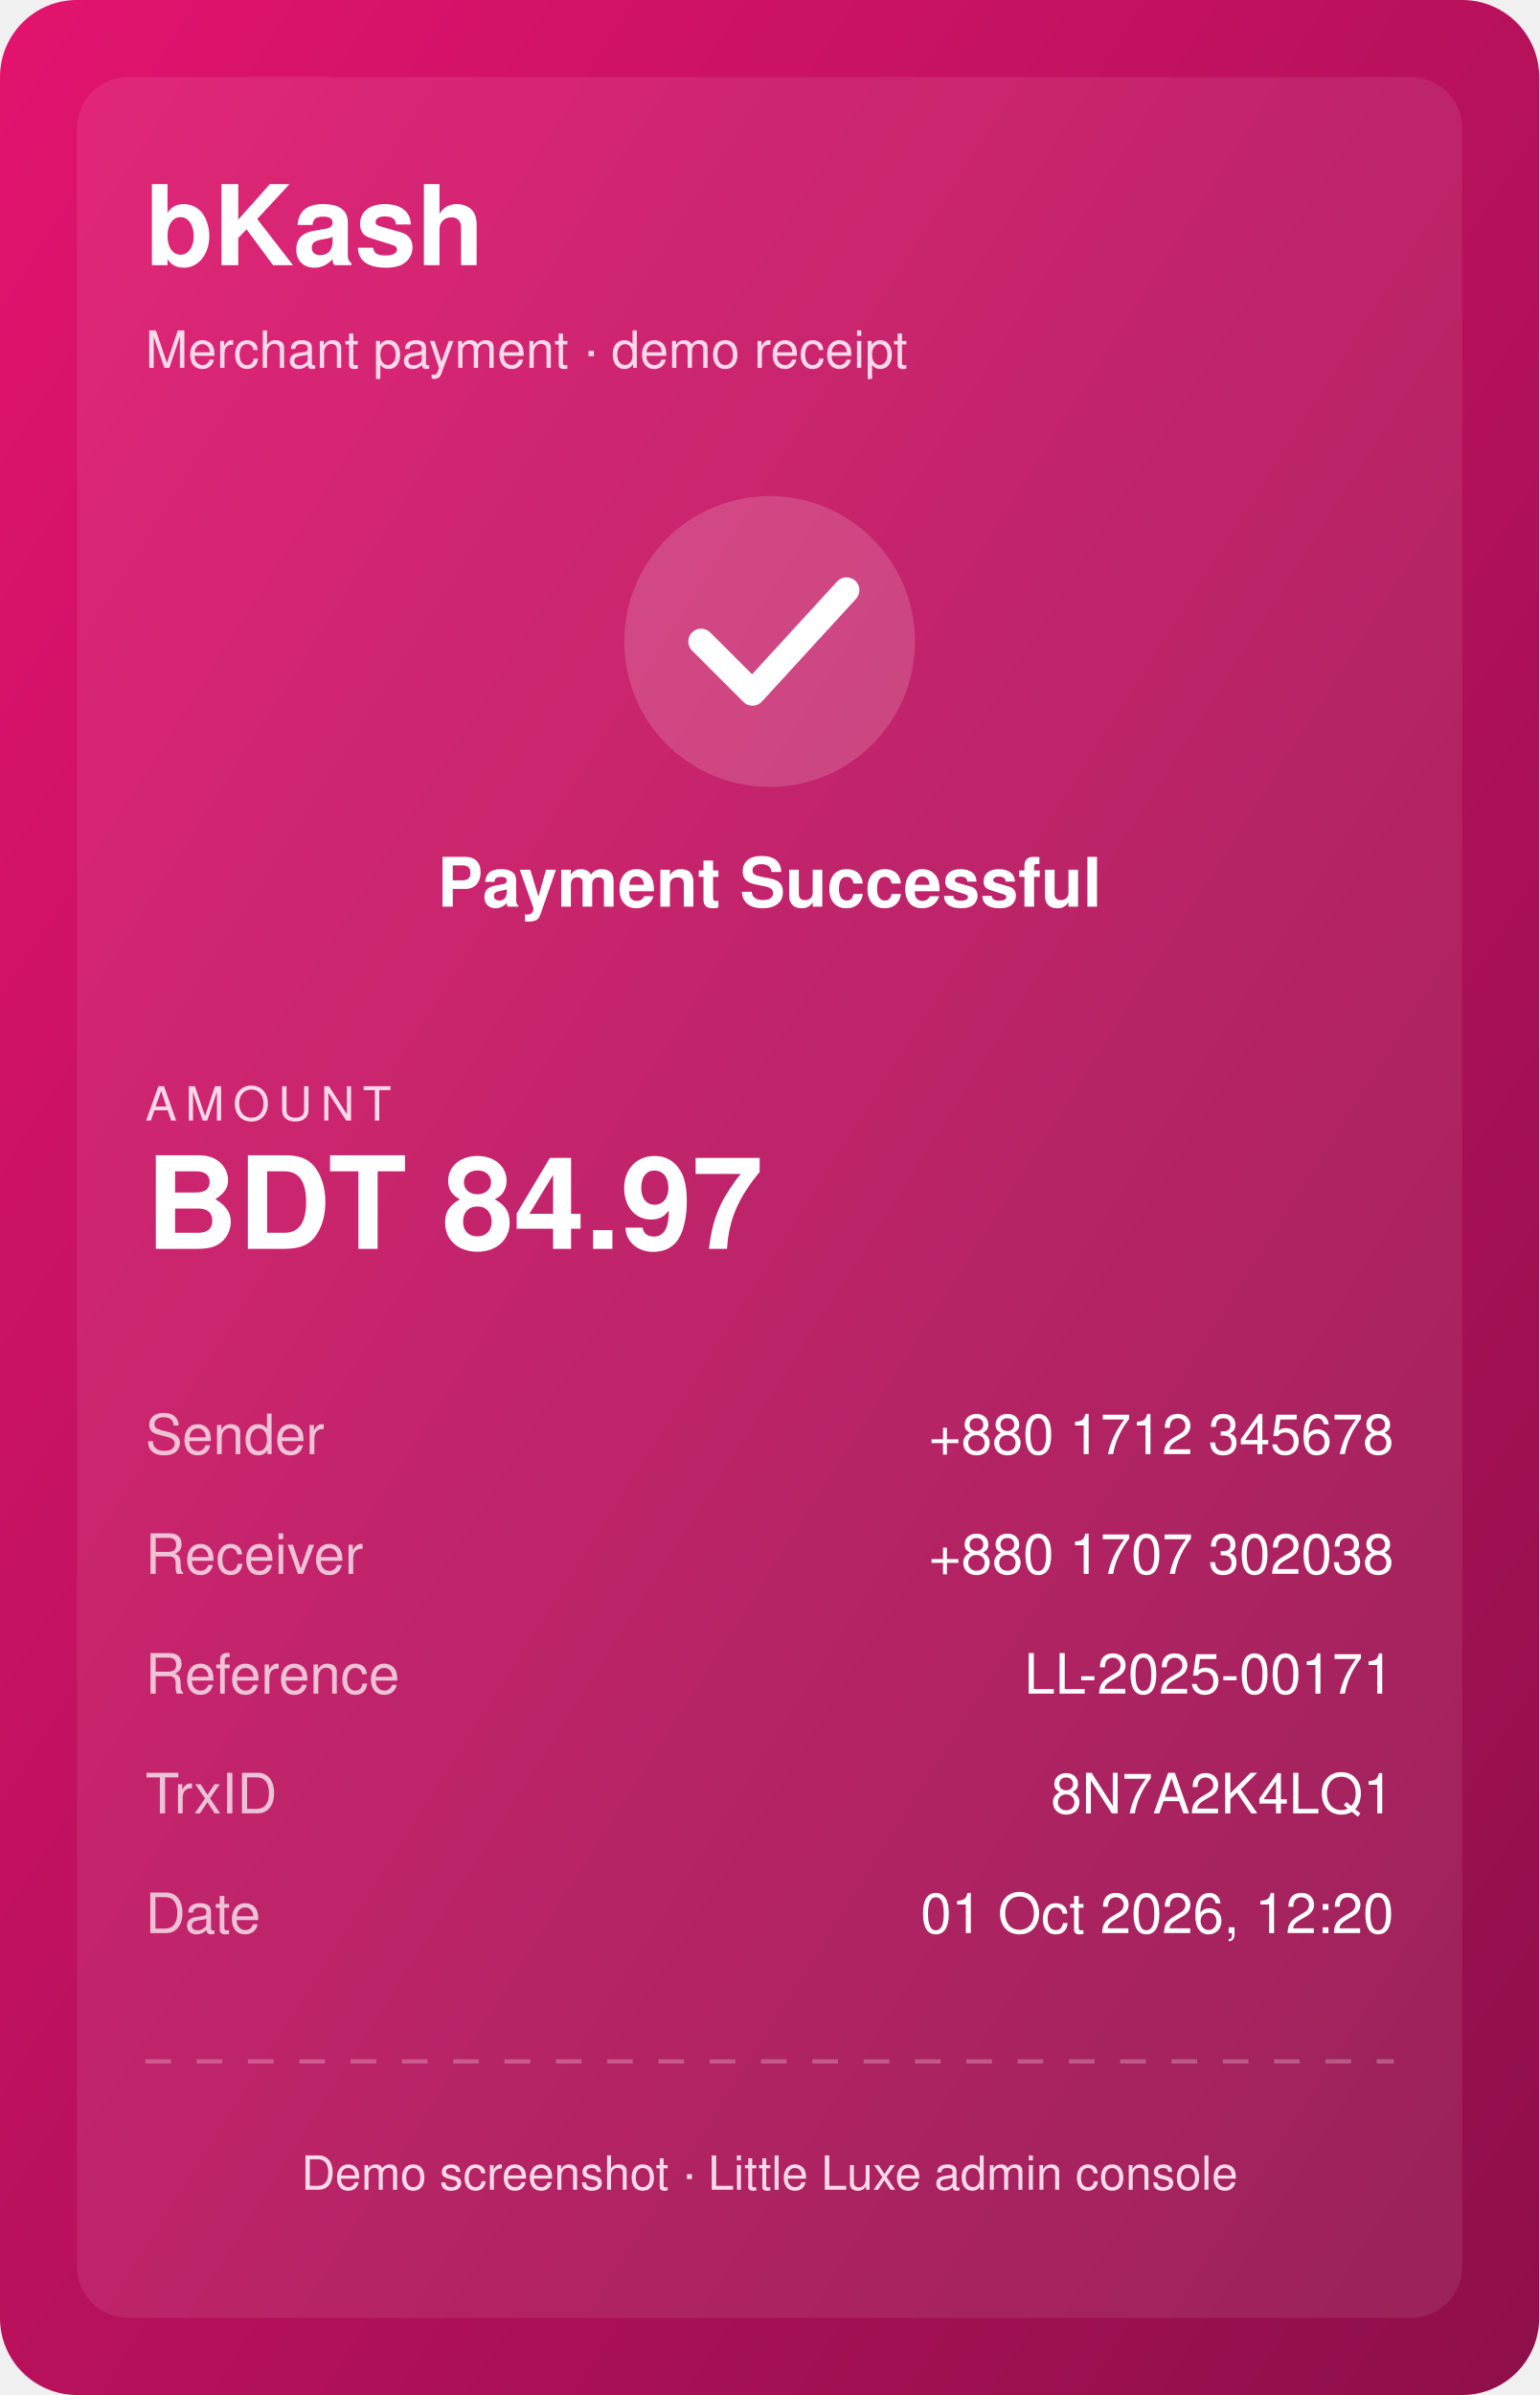
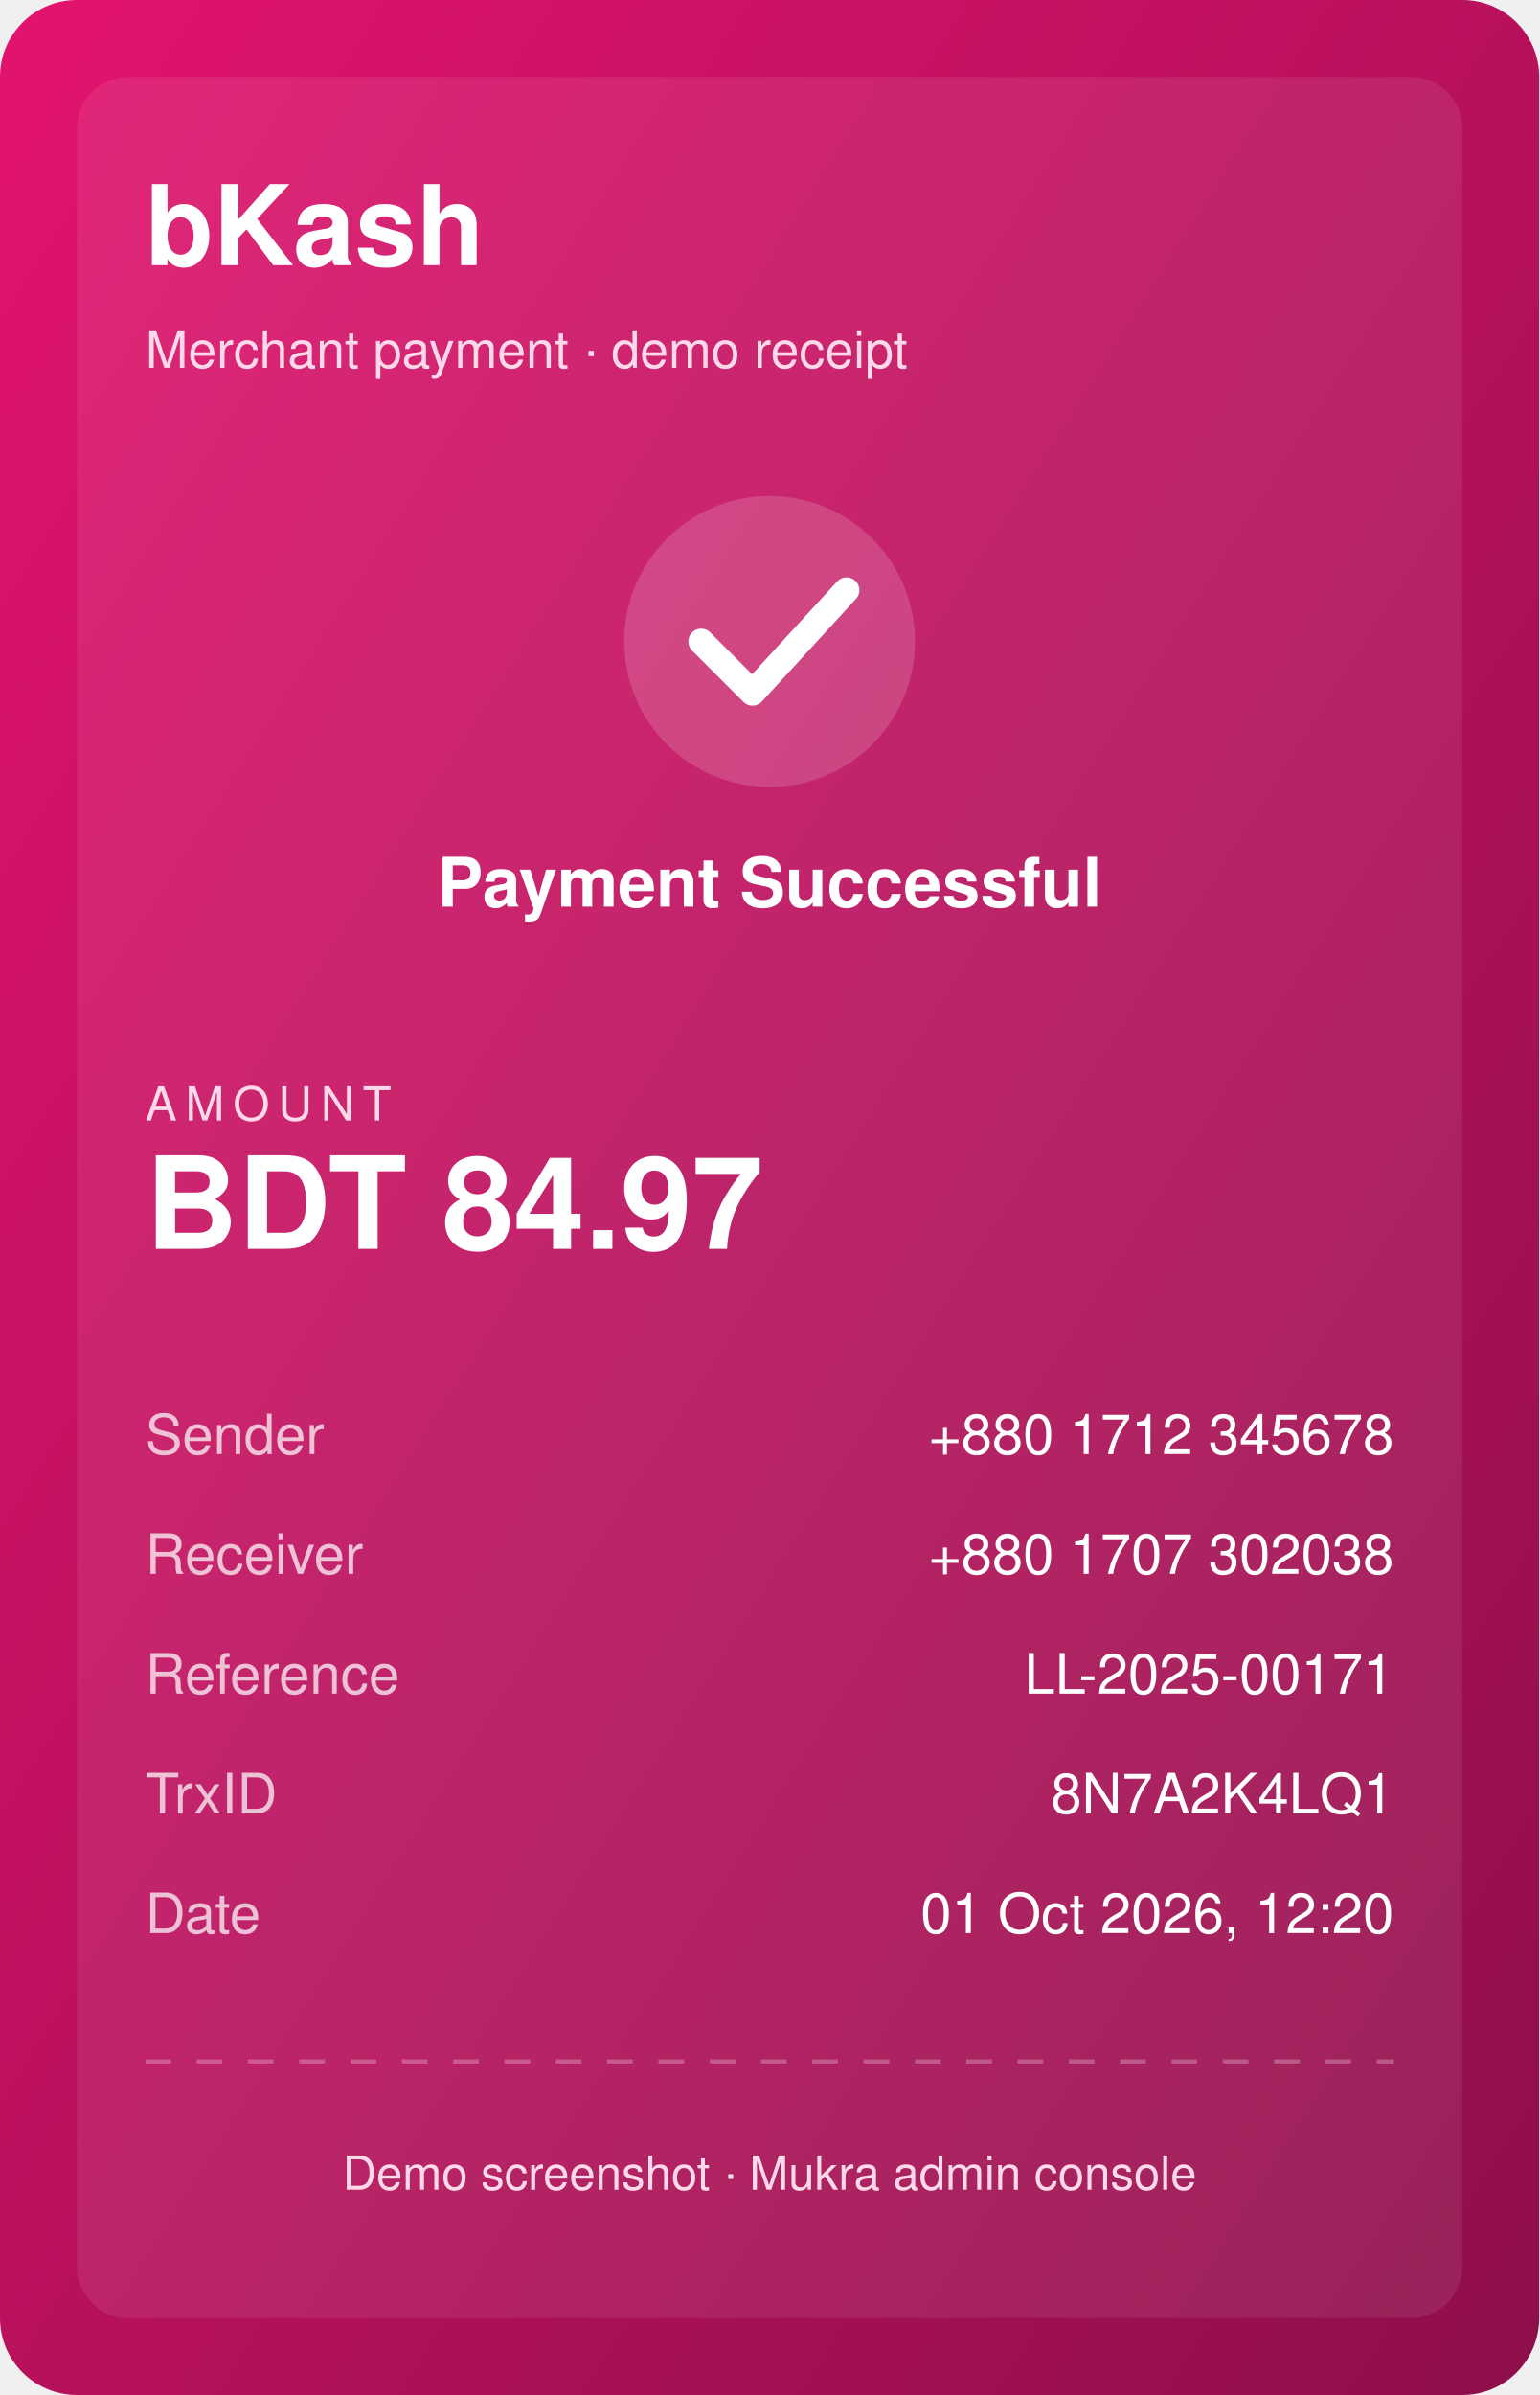
<svg xmlns="http://www.w3.org/2000/svg" viewBox="0 0 360 560" width="360" height="560" role="img" aria-label="Demo bKash payment receipt">
  <defs>
    <linearGradient id="bkash" x1="0" y1="0" x2="1" y2="1">
      <stop offset="0" stop-color="#e2136e" />
      <stop offset="1" stop-color="#8e0f4a" />
    </linearGradient>
  </defs>
  <rect width="360" height="560" rx="18" fill="url(#bkash)" />
  <rect x="18" y="18" width="324" height="524" rx="12" fill="#ffffff" opacity="0.08" />
  <text x="34" y="62" fill="#ffffff" font-family="Helvetica, Arial, sans-serif" font-size="26" font-weight="700">bKash</text>
  <text x="34" y="86" fill="#ffd9ea" font-family="Helvetica, Arial, sans-serif" font-size="12">Merchant payment · demo receipt</text>
  <circle cx="180" cy="150" r="34" fill="#ffffff" opacity="0.16" />
  <path d="M164 150l12 12 22-24" fill="none" stroke="#ffffff" stroke-width="6" stroke-linecap="round" stroke-linejoin="round" />
  <text x="180" y="212" fill="#ffffff" text-anchor="middle" font-family="Helvetica, Arial, sans-serif" font-size="16" font-weight="600">Payment Successful</text>
  <text x="34" y="262" fill="#ffd9ea" font-family="Helvetica, Arial, sans-serif" font-size="11" letter-spacing="2">AMOUNT</text>
  <text x="34" y="292" fill="#ffffff" font-family="Helvetica, Arial, sans-serif" font-size="30" font-weight="700">BDT 84.97</text>
  <g font-family="Helvetica, Arial, sans-serif" font-size="13" fill="#ffffff">
    <text x="34" y="340" opacity="0.72">Sender</text>
    <text x="326" y="340" text-anchor="end">+880 1712 345678</text>
    <text x="34" y="368" opacity="0.72">Receiver</text>
    <text x="326" y="368" text-anchor="end">+880 1707 302038</text>
    <text x="34" y="396" opacity="0.72">Reference</text>
    <text x="326" y="396" text-anchor="end">LL-2025-00171</text>
    <text x="34" y="424" opacity="0.72">TrxID</text>
    <text x="326" y="424" text-anchor="end">8N7A2K4LQ1</text>
    <text x="34" y="452" opacity="0.72">Date</text>
    <text x="326" y="452" text-anchor="end">01 Oct 2026, 12:20</text>
  </g>
  <line x1="34" y1="482" x2="326" y2="482" stroke="#ffffff" stroke-opacity="0.25" stroke-dasharray="6 6" />
-   <text x="180" y="512" fill="#ffd9ea" text-anchor="middle" font-family="Helvetica, Arial, sans-serif" font-size="11">Demo screenshot · Little Luxe admin console</text>
+   <text x="180" y="512" fill="#ffd9ea" text-anchor="middle" font-family="Helvetica, Arial, sans-serif" font-size="11">Demo screenshot · Mukra admin console</text>
</svg>
